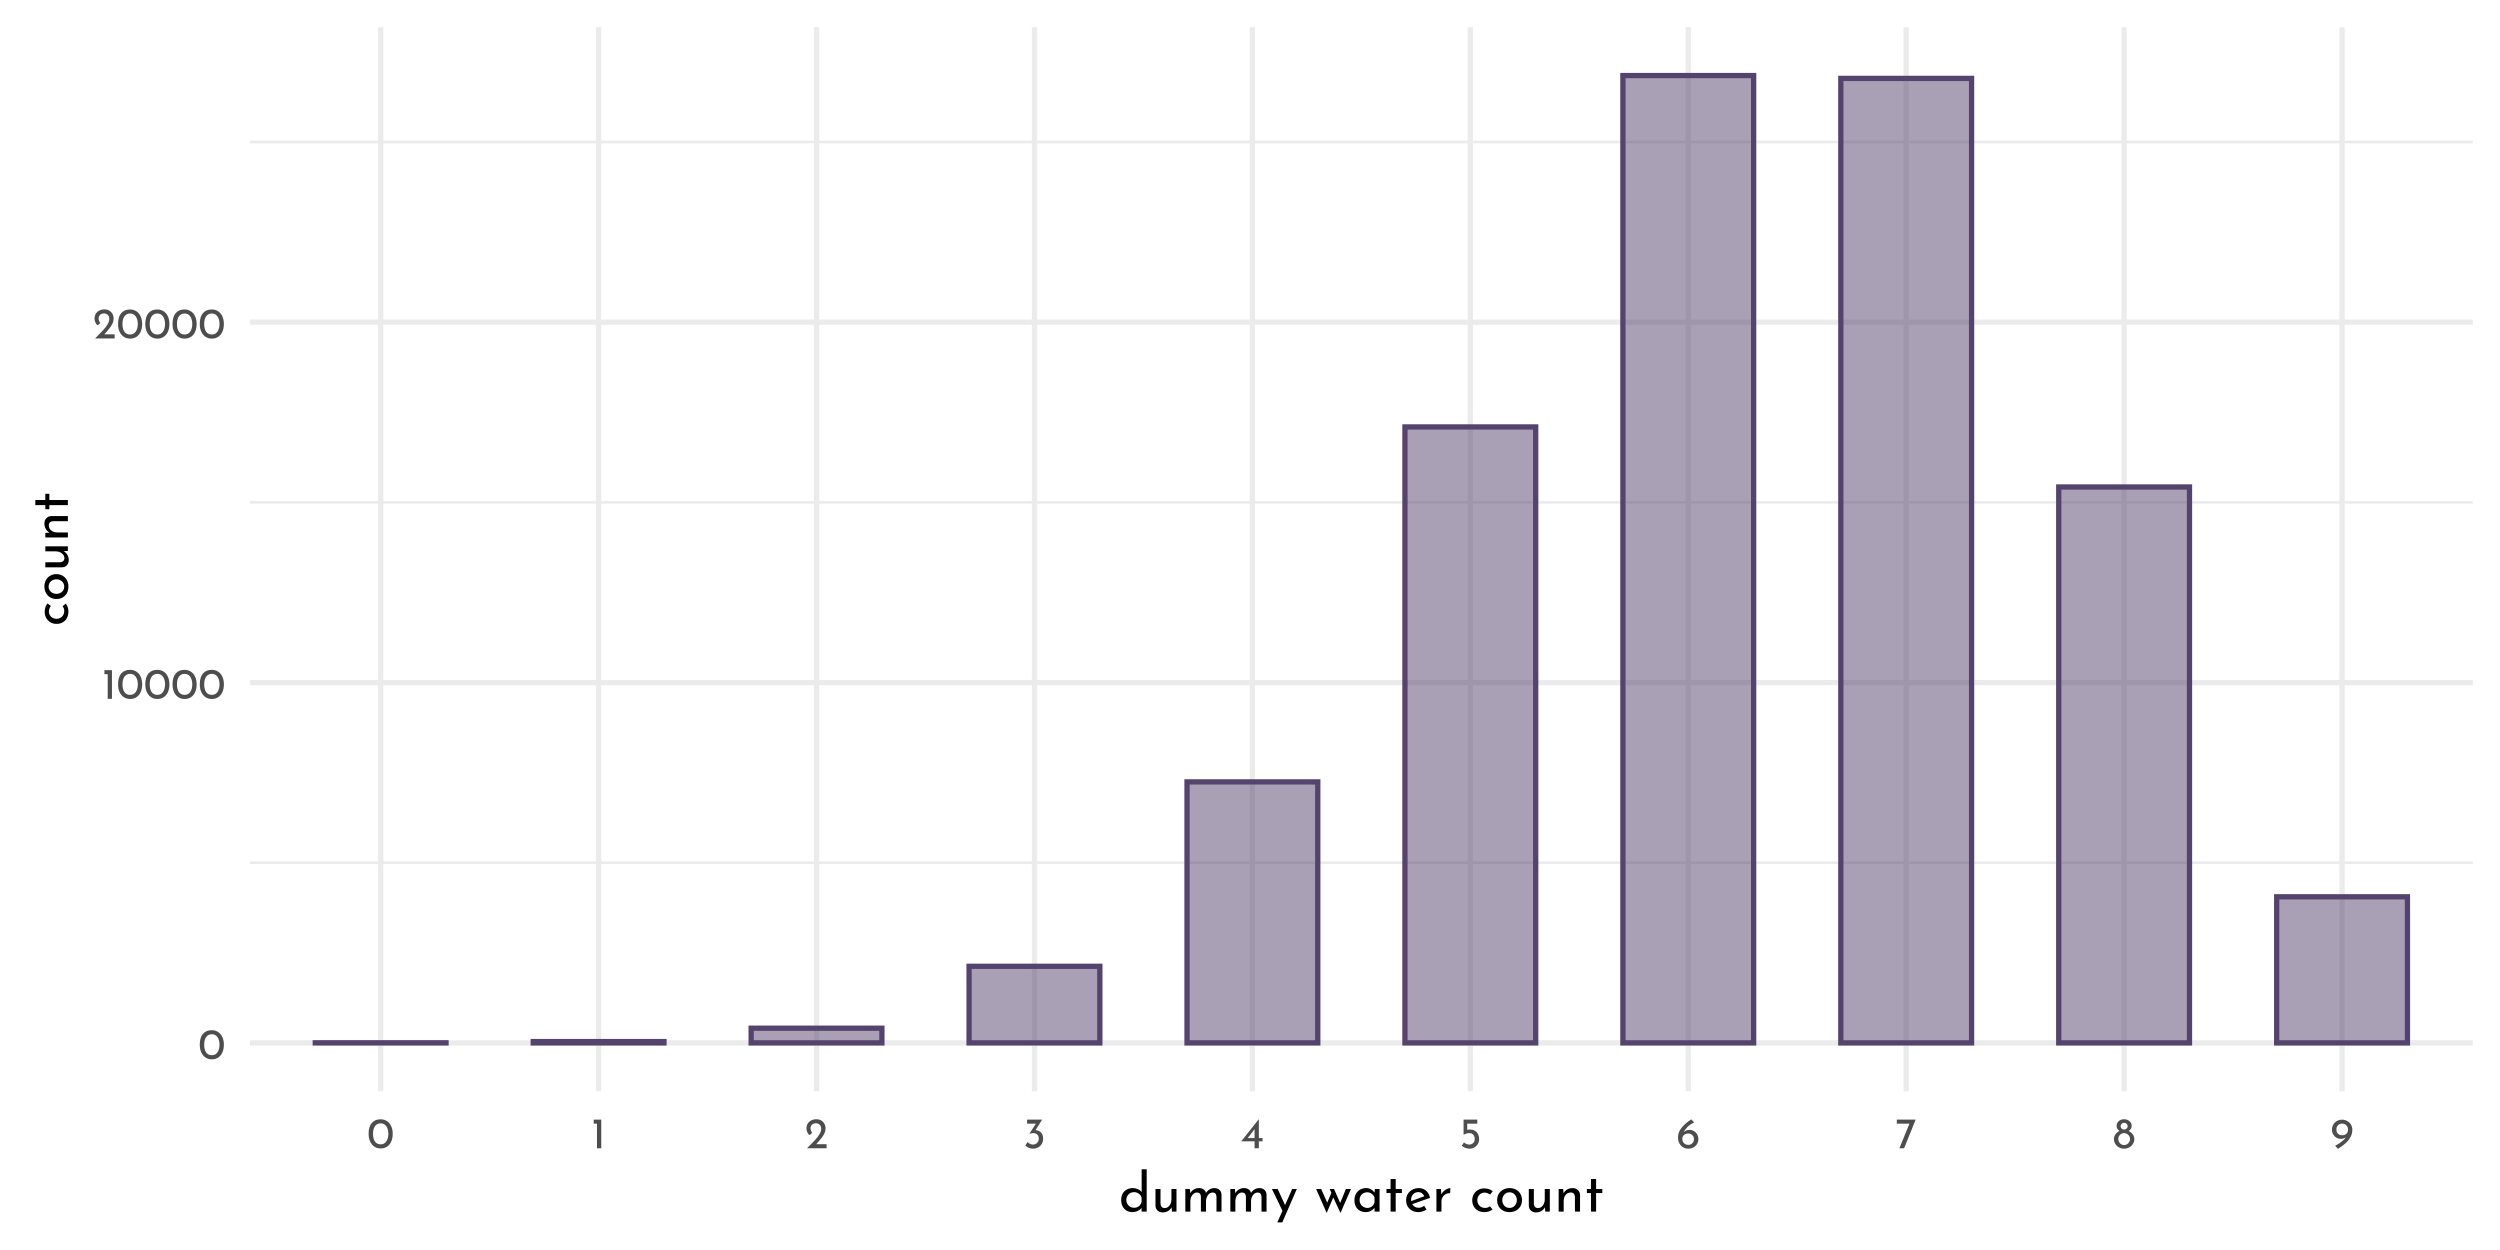
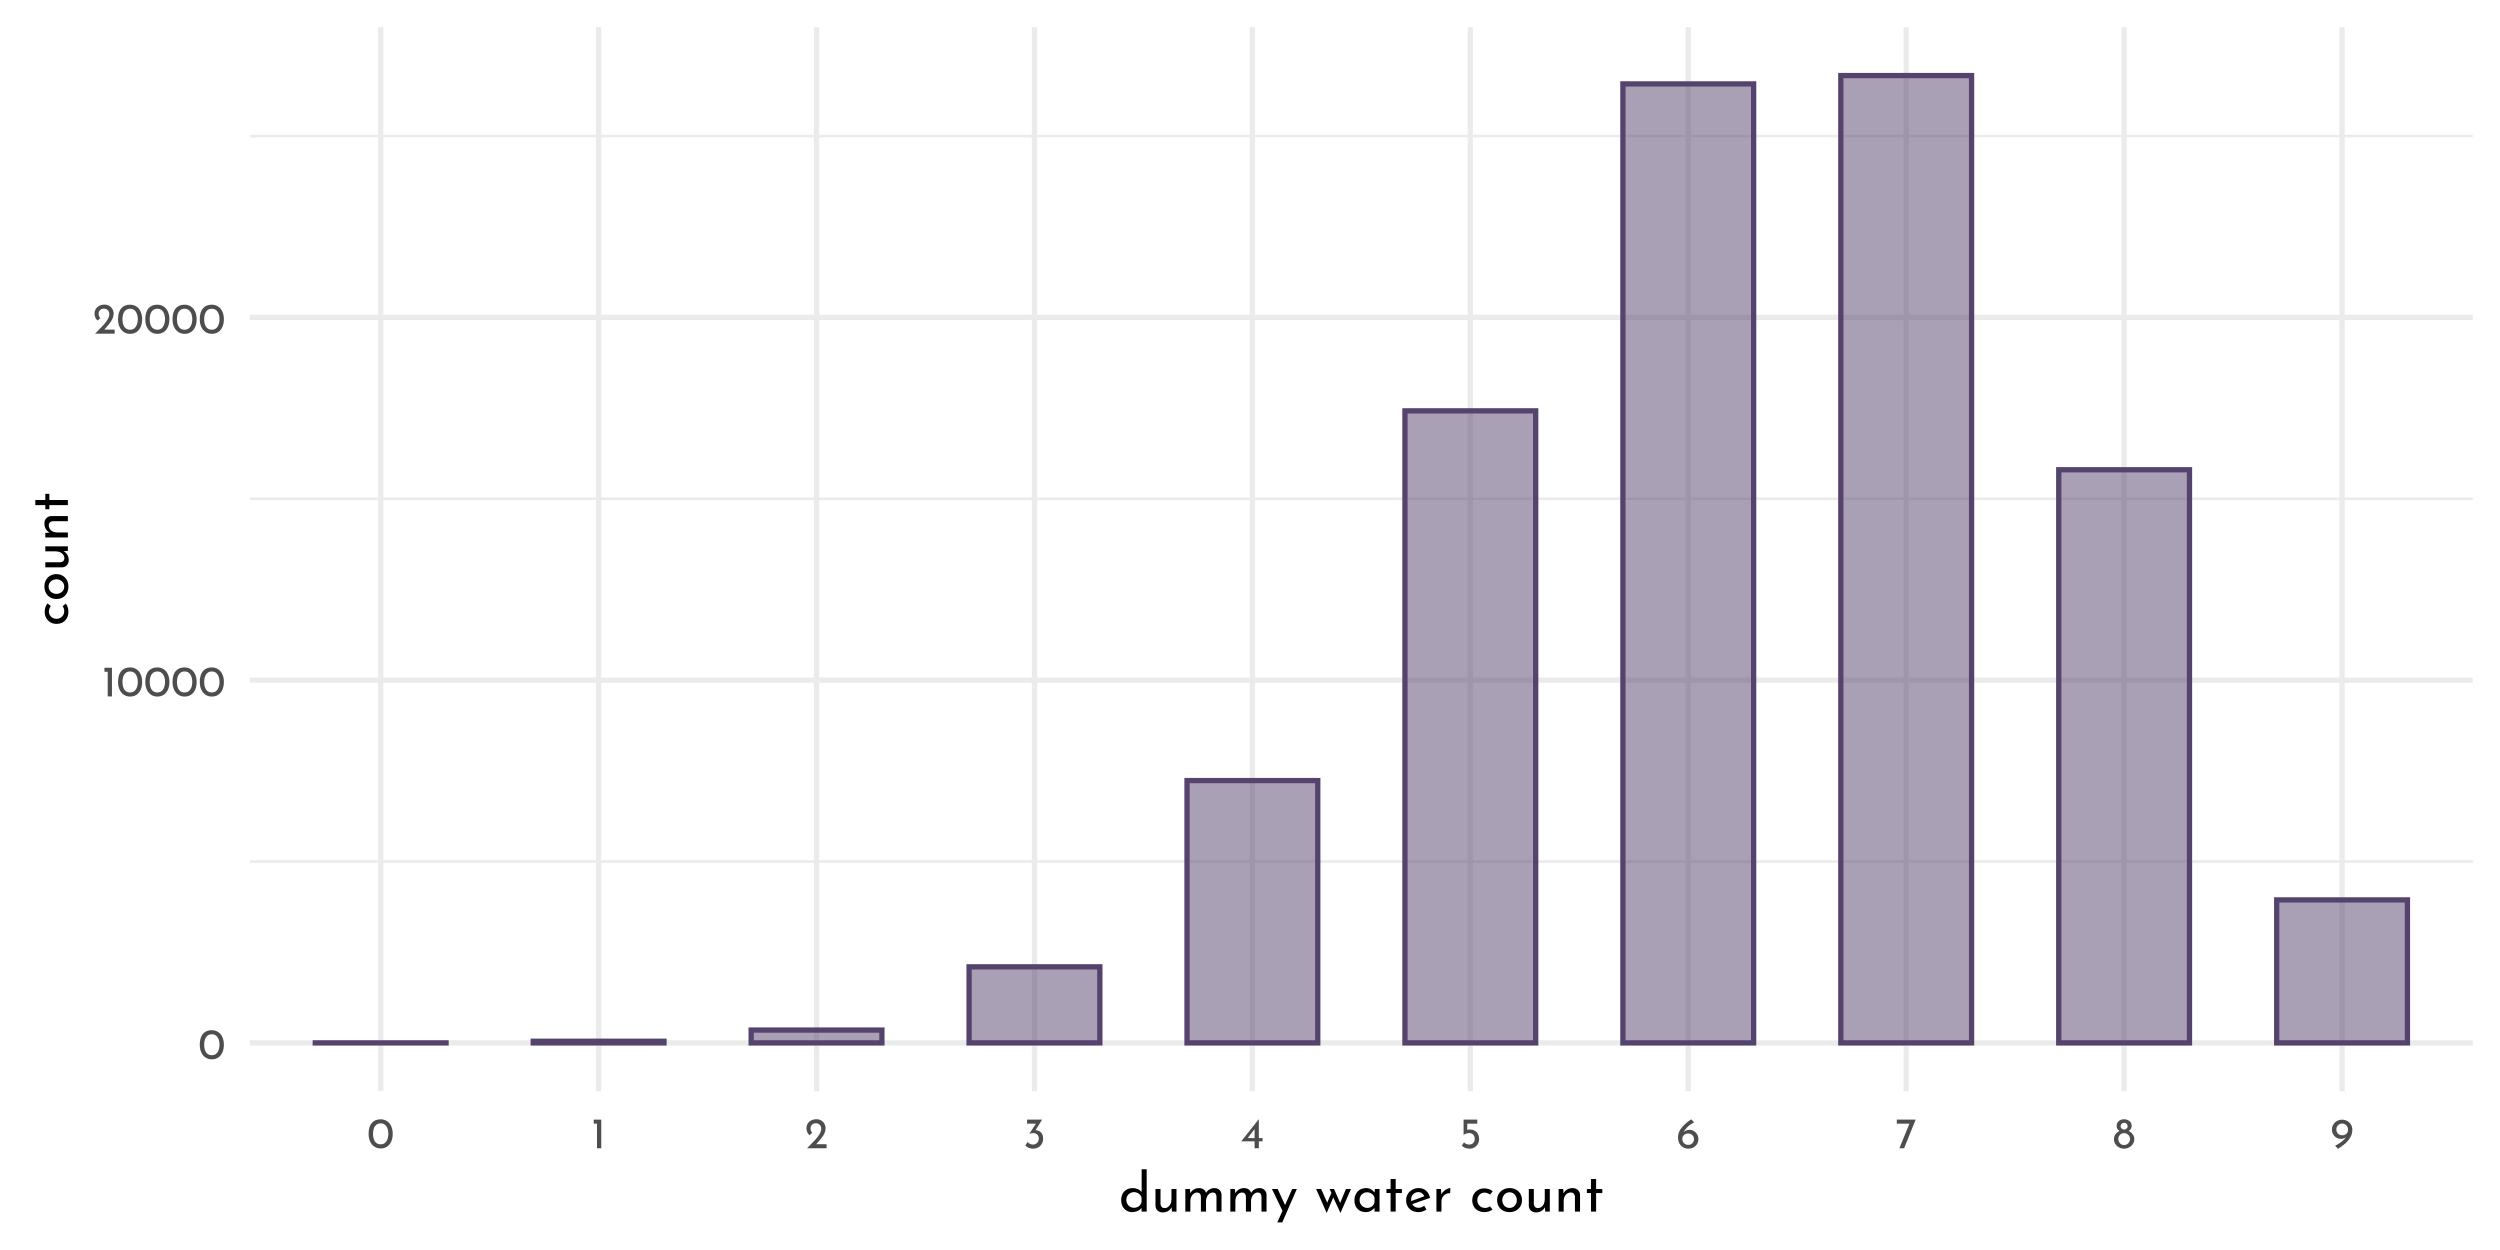
<svg xmlns="http://www.w3.org/2000/svg" xmlns:xlink="http://www.w3.org/1999/xlink" width="504pt" height="252pt" viewBox="0 0 504 252" version="1.1">
  <defs>
    <g>
      <symbol overflow="visible" id="glyph0-0">
        <path style="stroke:none;" d="" />
      </symbol>
      <symbol overflow="visible" id="glyph0-1">
        <path style="stroke:none;" d="M 2.75 0.031 C 2.27 0.031 1.848 -0.086 1.484 -0.328 C 1.117 -0.566 0.832 -0.906 0.625 -1.344 C 0.414 -1.789 0.312 -2.316 0.312 -2.922 C 0.312 -3.879 0.523 -4.609 0.953 -5.109 C 1.391 -5.609 1.988 -5.852 2.75 -5.844 C 3.219 -5.844 3.633 -5.723 4 -5.484 C 4.375 -5.254 4.66 -4.914 4.859 -4.469 C 5.066 -4.031 5.172 -3.516 5.172 -2.922 C 5.172 -2.305 5.066 -1.773 4.859 -1.328 C 4.66 -0.891 4.375 -0.551 4 -0.312 C 3.633 -0.082 3.219 0.031 2.75 0.031 Z M 2.734 -0.797 C 3.234 -0.797 3.613 -0.988 3.875 -1.375 C 4.145 -1.758 4.285 -2.281 4.297 -2.938 C 4.285 -3.57 4.145 -4.078 3.875 -4.453 C 3.613 -4.836 3.234 -5.031 2.734 -5.031 C 2.242 -5.031 1.863 -4.836 1.594 -4.453 C 1.332 -4.078 1.203 -3.566 1.203 -2.922 C 1.203 -2.266 1.332 -1.742 1.594 -1.359 C 1.863 -0.984 2.242 -0.797 2.734 -0.797 Z M 2.734 -0.797 " />
      </symbol>
      <symbol overflow="visible" id="glyph0-2">
        <path style="stroke:none;" d="M 1.984 -5.781 L 1.984 0 L 1.125 0 L 1.125 -4.969 L 0.469 -4.969 L 0.469 -5.781 Z M 1.984 -5.781 " />
      </symbol>
      <symbol overflow="visible" id="glyph0-3">
        <path style="stroke:none;" d="M 4.422 -0.828 L 4.422 0 L 0.469 0 L 0.766 -0.297 C 1.359 -0.891 1.82 -1.367 2.156 -1.734 C 2.5 -2.109 2.781 -2.484 3 -2.859 C 3.227 -3.242 3.344 -3.602 3.344 -3.938 C 3.344 -4.301 3.234 -4.578 3.016 -4.766 C 2.805 -4.953 2.551 -5.047 2.25 -5.047 C 2.008 -5.047 1.805 -4.992 1.641 -4.891 C 1.484 -4.785 1.367 -4.656 1.297 -4.5 C 1.223 -4.352 1.188 -4.207 1.188 -4.062 C 1.188 -3.688 1.301 -3.375 1.531 -3.125 L 1.016 -2.656 C 0.816 -2.77 0.656 -2.969 0.531 -3.25 C 0.414 -3.531 0.359 -3.789 0.359 -4.031 C 0.359 -4.352 0.438 -4.656 0.594 -4.938 C 0.758 -5.219 0.992 -5.441 1.297 -5.609 C 1.609 -5.773 1.973 -5.859 2.391 -5.859 C 2.742 -5.859 3.062 -5.773 3.344 -5.609 C 3.625 -5.441 3.836 -5.219 3.984 -4.938 C 4.141 -4.656 4.219 -4.348 4.219 -4.016 C 4.219 -3.68 4.141 -3.344 3.984 -3 C 3.828 -2.664 3.629 -2.352 3.391 -2.062 C 3.16 -1.77 2.852 -1.406 2.469 -0.969 L 2.344 -0.828 Z M 4.422 -0.828 " />
      </symbol>
      <symbol overflow="visible" id="glyph0-4">
        <path style="stroke:none;" d="M 2.516 -3.656 C 2.961 -3.633 3.328 -3.484 3.609 -3.203 C 3.898 -2.922 4.047 -2.492 4.047 -1.922 C 4.047 -1.523 3.953 -1.176 3.766 -0.875 C 3.586 -0.57 3.344 -0.336 3.031 -0.172 C 2.719 -0.004 2.375 0.078 2 0.078 C 1.719 0.078 1.438 0.02 1.156 -0.094 C 0.875 -0.219 0.645 -0.375 0.469 -0.562 L 0.906 -1.266 C 1.02 -1.129 1.176 -1.008 1.375 -0.906 C 1.57 -0.801 1.773 -0.75 1.984 -0.75 C 2.316 -0.75 2.598 -0.859 2.828 -1.078 C 3.055 -1.305 3.172 -1.609 3.172 -1.984 C 3.172 -2.305 3.07 -2.566 2.875 -2.766 C 2.676 -2.961 2.406 -3.062 2.062 -3.062 C 1.812 -3.062 1.562 -3.016 1.312 -2.922 L 1.297 -2.969 L 2.594 -4.969 L 0.812 -4.969 L 0.812 -5.781 L 3.844 -5.781 Z M 2.516 -3.656 " />
      </symbol>
      <symbol overflow="visible" id="glyph0-5">
        <path style="stroke:none;" d="M 4.406 -2.062 L 4.406 -1.406 L 3.656 -1.406 L 3.656 0 L 2.797 0 L 2.797 -1.406 L 0.109 -1.406 L 3.641 -5.859 L 3.656 -5.859 L 3.656 -2.062 Z M 2.797 -2.062 L 2.797 -3.859 L 1.406 -2.062 Z M 2.797 -2.062 " />
      </symbol>
      <symbol overflow="visible" id="glyph0-6">
        <path style="stroke:none;" d="M 2.266 -3.781 C 2.641 -3.781 2.961 -3.691 3.234 -3.516 C 3.516 -3.348 3.723 -3.125 3.859 -2.844 C 4.004 -2.562 4.078 -2.242 4.078 -1.891 C 4.078 -1.523 3.992 -1.191 3.828 -0.891 C 3.66 -0.598 3.43 -0.363 3.141 -0.188 C 2.848 -0.008 2.52 0.078 2.156 0.078 C 1.852 0.078 1.555 0.02 1.266 -0.094 C 0.984 -0.207 0.754 -0.352 0.578 -0.531 L 1.031 -1.203 C 1.145 -1.066 1.297 -0.957 1.484 -0.875 C 1.68 -0.789 1.879 -0.75 2.078 -0.75 C 2.398 -0.75 2.664 -0.852 2.875 -1.062 C 3.082 -1.27 3.188 -1.535 3.188 -1.859 C 3.188 -2.223 3.086 -2.516 2.891 -2.734 C 2.703 -2.953 2.426 -3.062 2.062 -3.062 C 1.863 -3.062 1.676 -3.031 1.5 -2.969 C 1.32 -2.914 1.133 -2.836 0.938 -2.734 L 0.938 -5.781 L 3.703 -5.781 L 3.703 -4.969 L 1.672 -4.969 L 1.672 -3.719 C 1.859 -3.758 2.055 -3.781 2.266 -3.781 Z M 2.266 -3.781 " />
      </symbol>
      <symbol overflow="visible" id="glyph0-7">
        <path style="stroke:none;" d="M 2.688 -3.719 C 2.988 -3.719 3.27 -3.633 3.531 -3.469 C 3.801 -3.312 4.02 -3.094 4.188 -2.812 C 4.352 -2.531 4.438 -2.211 4.438 -1.859 C 4.438 -1.484 4.344 -1.145 4.156 -0.844 C 3.969 -0.551 3.719 -0.32 3.406 -0.156 C 3.094 0 2.758 0.078 2.406 0.078 C 2.02 0.078 1.664 -0.016 1.344 -0.203 C 1.031 -0.398 0.781 -0.672 0.594 -1.016 C 0.414 -1.359 0.328 -1.758 0.328 -2.219 C 0.328 -2.914 0.578 -3.566 1.078 -4.172 C 1.578 -4.773 2.219 -5.332 3 -5.844 L 3.578 -5.219 C 3.047 -4.957 2.602 -4.656 2.25 -4.312 C 1.906 -3.969 1.648 -3.613 1.484 -3.25 C 1.785 -3.562 2.188 -3.719 2.688 -3.719 Z M 2.375 -0.688 C 2.707 -0.688 2.984 -0.797 3.203 -1.016 C 3.43 -1.234 3.547 -1.516 3.547 -1.859 C 3.547 -2.191 3.43 -2.461 3.203 -2.672 C 2.984 -2.879 2.707 -2.984 2.375 -2.984 C 2.164 -2.984 1.969 -2.938 1.781 -2.844 C 1.602 -2.758 1.461 -2.641 1.359 -2.484 C 1.254 -2.328 1.203 -2.16 1.203 -1.984 L 1.203 -1.828 C 1.203 -1.617 1.254 -1.426 1.359 -1.25 C 1.461 -1.082 1.602 -0.945 1.781 -0.844 C 1.969 -0.738 2.164 -0.688 2.375 -0.688 Z M 2.375 -0.688 " />
      </symbol>
      <symbol overflow="visible" id="glyph0-8">
        <path style="stroke:none;" d="M 4.062 -5.781 L 1.734 0 L 0.781 0 L 2.812 -4.969 L 0.266 -4.969 L 0.266 -5.781 Z M 4.062 -5.781 " />
      </symbol>
      <symbol overflow="visible" id="glyph0-9">
        <path style="stroke:none;" d="M 0.25 -1.828 C 0.25 -2.234 0.359 -2.578 0.578 -2.859 C 0.805 -3.148 1.07 -3.359 1.375 -3.484 C 1.188 -3.609 1.039 -3.754 0.938 -3.922 C 0.832 -4.086 0.781 -4.289 0.781 -4.531 C 0.781 -4.781 0.844 -5.004 0.969 -5.203 C 1.102 -5.41 1.285 -5.57 1.516 -5.688 C 1.742 -5.801 2.004 -5.859 2.297 -5.859 C 2.578 -5.859 2.832 -5.801 3.062 -5.688 C 3.301 -5.57 3.488 -5.414 3.625 -5.219 C 3.758 -5.02 3.828 -4.801 3.828 -4.562 C 3.828 -4.312 3.773 -4.102 3.672 -3.938 C 3.566 -3.77 3.41 -3.617 3.203 -3.484 C 3.523 -3.348 3.797 -3.133 4.016 -2.844 C 4.242 -2.562 4.359 -2.223 4.359 -1.828 C 4.359 -1.492 4.266 -1.18 4.078 -0.891 C 3.898 -0.598 3.648 -0.363 3.328 -0.188 C 3.016 -0.008 2.664 0.078 2.281 0.078 C 1.906 0.078 1.562 -0.008 1.25 -0.188 C 0.938 -0.363 0.691 -0.598 0.516 -0.891 C 0.336 -1.18 0.25 -1.492 0.25 -1.828 Z M 1.594 -4.438 C 1.594 -4.25 1.664 -4.094 1.812 -3.969 C 1.957 -3.844 2.125 -3.781 2.312 -3.781 C 2.5 -3.781 2.66 -3.844 2.797 -3.969 C 2.941 -4.094 3.016 -4.25 3.016 -4.438 C 3.016 -4.633 2.945 -4.801 2.812 -4.938 C 2.676 -5.07 2.508 -5.141 2.312 -5.141 C 2.113 -5.141 1.941 -5.07 1.797 -4.938 C 1.66 -4.801 1.594 -4.633 1.594 -4.438 Z M 1.125 -1.859 C 1.125 -1.648 1.176 -1.453 1.281 -1.266 C 1.383 -1.078 1.523 -0.926 1.703 -0.812 C 1.879 -0.707 2.07 -0.656 2.281 -0.656 C 2.5 -0.656 2.703 -0.707 2.891 -0.812 C 3.078 -0.926 3.223 -1.078 3.328 -1.266 C 3.441 -1.453 3.5 -1.648 3.5 -1.859 C 3.5 -2.078 3.445 -2.273 3.344 -2.453 C 3.238 -2.641 3.094 -2.785 2.906 -2.891 C 2.719 -3.004 2.52 -3.062 2.312 -3.062 C 2.094 -3.062 1.891 -3.008 1.703 -2.906 C 1.523 -2.801 1.383 -2.656 1.281 -2.469 C 1.176 -2.281 1.125 -2.078 1.125 -1.859 Z M 1.125 -1.859 " />
      </symbol>
      <symbol overflow="visible" id="glyph0-10">
        <path style="stroke:none;" d="M 2.359 -5.766 C 2.742 -5.766 3.094 -5.676 3.406 -5.5 C 3.727 -5.332 3.977 -5.094 4.156 -4.781 C 4.344 -4.469 4.438 -4.117 4.438 -3.734 C 4.438 -3.16 4.297 -2.641 4.016 -2.172 C 3.742 -1.711 3.41 -1.312 3.016 -0.969 C 2.617 -0.625 2.129 -0.266 1.547 0.109 L 0.969 -0.516 C 1.477 -0.773 1.922 -1.051 2.297 -1.344 C 2.68 -1.645 2.969 -1.941 3.156 -2.234 C 2.883 -2.016 2.523 -1.906 2.078 -1.906 C 1.773 -1.906 1.488 -1.984 1.219 -2.141 C 0.957 -2.305 0.742 -2.523 0.578 -2.797 C 0.41 -3.078 0.328 -3.391 0.328 -3.734 C 0.328 -4.141 0.422 -4.492 0.609 -4.797 C 0.797 -5.109 1.047 -5.348 1.359 -5.516 C 1.672 -5.68 2.004 -5.766 2.359 -5.766 Z M 1.219 -3.797 C 1.219 -3.441 1.328 -3.156 1.547 -2.938 C 1.773 -2.727 2.055 -2.625 2.391 -2.625 C 2.734 -2.625 3.016 -2.723 3.234 -2.922 C 3.453 -3.129 3.562 -3.383 3.562 -3.688 L 3.562 -3.859 C 3.551 -4.172 3.43 -4.438 3.203 -4.656 C 2.984 -4.875 2.711 -4.984 2.391 -4.984 C 2.055 -4.984 1.773 -4.867 1.547 -4.641 C 1.328 -4.422 1.219 -4.141 1.219 -3.797 Z M 1.219 -3.797 " />
      </symbol>
      <symbol overflow="visible" id="glyph1-0">
        <path style="stroke:none;" d="" />
      </symbol>
      <symbol overflow="visible" id="glyph1-1">
        <path style="stroke:none;" d="M 5.641 -8.531 L 5.641 0 L 4.609 0 L 4.609 -0.719 C 4.391 -0.457 4.117 -0.254 3.797 -0.109 C 3.484 0.035 3.133 0.109 2.75 0.109 C 2.32 0.109 1.938 0.008 1.594 -0.188 C 1.25 -0.395 0.977 -0.68 0.781 -1.047 C 0.594 -1.422 0.5 -1.852 0.5 -2.344 C 0.5 -2.832 0.598 -3.258 0.797 -3.625 C 1.004 -3.988 1.285 -4.266 1.641 -4.453 C 2.004 -4.641 2.414 -4.734 2.875 -4.734 C 3.219 -4.734 3.547 -4.66 3.859 -4.516 C 4.18 -4.379 4.438 -4.188 4.625 -3.938 L 4.625 -8.531 Z M 3.062 -0.766 C 3.457 -0.766 3.789 -0.867 4.062 -1.078 C 4.344 -1.297 4.523 -1.586 4.609 -1.953 L 4.609 -2.812 C 4.523 -3.133 4.336 -3.398 4.047 -3.609 C 3.766 -3.816 3.438 -3.922 3.062 -3.922 C 2.789 -3.922 2.535 -3.852 2.297 -3.719 C 2.066 -3.582 1.879 -3.395 1.734 -3.156 C 1.598 -2.926 1.531 -2.66 1.531 -2.359 C 1.531 -2.055 1.598 -1.785 1.734 -1.547 C 1.879 -1.305 2.066 -1.113 2.297 -0.969 C 2.535 -0.832 2.789 -0.766 3.062 -0.766 Z M 3.062 -0.766 " />
      </symbol>
      <symbol overflow="visible" id="glyph1-2">
        <path style="stroke:none;" d="M 5.125 -4.547 L 5.125 0 L 4.203 0 L 4.141 -0.875 C 3.984 -0.562 3.742 -0.305 3.422 -0.109 C 3.098 0.078 2.738 0.172 2.344 0.172 C 1.926 0.172 1.582 0.047 1.312 -0.203 C 1.039 -0.453 0.898 -0.781 0.891 -1.188 L 0.891 -4.547 L 1.906 -4.547 L 1.906 -1.547 C 1.926 -1.297 2.004 -1.094 2.141 -0.938 C 2.273 -0.789 2.477 -0.711 2.75 -0.703 C 3 -0.703 3.223 -0.773 3.422 -0.922 C 3.629 -1.078 3.797 -1.285 3.922 -1.547 C 4.047 -1.816 4.109 -2.113 4.109 -2.438 L 4.109 -4.547 Z M 5.125 -4.547 " />
      </symbol>
      <symbol overflow="visible" id="glyph1-3">
        <path style="stroke:none;" d="M 6.734 -4.734 C 7.172 -4.734 7.52 -4.609 7.781 -4.359 C 8.039 -4.117 8.176 -3.789 8.188 -3.375 L 8.188 0 L 7.172 0 L 7.172 -3 C 7.148 -3.539 6.91 -3.82 6.453 -3.844 C 6.18 -3.844 5.941 -3.766 5.734 -3.609 C 5.523 -3.453 5.363 -3.242 5.25 -2.984 C 5.133 -2.734 5.07 -2.461 5.062 -2.172 L 5.062 0 L 4.031 0 L 4.031 -3 C 4.008 -3.539 3.758 -3.82 3.281 -3.844 C 3.02 -3.844 2.785 -3.766 2.578 -3.609 C 2.367 -3.453 2.203 -3.242 2.078 -2.984 C 1.961 -2.723 1.906 -2.445 1.906 -2.156 L 1.906 0 L 0.891 0 L 0.891 -4.547 L 1.812 -4.547 L 1.891 -3.703 C 2.066 -4.023 2.305 -4.273 2.609 -4.453 C 2.91 -4.641 3.258 -4.734 3.656 -4.734 C 4.02 -4.734 4.328 -4.645 4.578 -4.469 C 4.828 -4.301 4.988 -4.066 5.062 -3.766 C 5.25 -4.066 5.488 -4.301 5.781 -4.469 C 6.07 -4.645 6.391 -4.734 6.734 -4.734 Z M 6.734 -4.734 " />
      </symbol>
      <symbol overflow="visible" id="glyph1-4">
        <path style="stroke:none;" d="M 5.219 -4.547 L 2.281 2.188 L 1.281 2.188 L 2.328 -0.156 L 0.203 -4.547 L 1.359 -4.547 L 2.844 -1.312 L 4.281 -4.547 Z M 5.219 -4.547 " />
      </symbol>
      <symbol overflow="visible" id="glyph1-5">
        <path style="stroke:none;" d="" />
      </symbol>
      <symbol overflow="visible" id="glyph1-6">
        <path style="stroke:none;" d="M 7.219 -4.547 L 5.109 0.281 L 3.656 -2.844 L 2.328 0.281 L 0.203 -4.547 L 1.219 -4.547 L 2.438 -1.797 L 3.281 -3.766 L 2.922 -4.547 L 3.812 -4.547 L 5.047 -1.734 L 6.203 -4.547 Z M 7.219 -4.547 " />
      </symbol>
      <symbol overflow="visible" id="glyph1-7">
        <path style="stroke:none;" d="M 5.562 -4.547 L 5.562 0 L 4.547 0 L 4.547 -0.75 C 4.379 -0.531 4.141 -0.332 3.828 -0.156 C 3.523 0.02 3.18 0.109 2.797 0.109 C 2.359 0.109 1.961 0.016 1.609 -0.172 C 1.266 -0.359 0.992 -0.629 0.797 -0.984 C 0.598 -1.348 0.5 -1.781 0.5 -2.281 C 0.5 -2.781 0.602 -3.211 0.812 -3.578 C 1.02 -3.953 1.301 -4.238 1.656 -4.438 C 2.008 -4.633 2.406 -4.734 2.844 -4.734 C 3.227 -4.734 3.562 -4.648 3.844 -4.484 C 4.133 -4.316 4.367 -4.098 4.547 -3.828 L 4.625 -4.547 Z M 3.062 -0.734 C 3.438 -0.734 3.758 -0.836 4.031 -1.047 C 4.301 -1.254 4.473 -1.539 4.547 -1.906 L 4.547 -2.812 C 4.453 -3.125 4.266 -3.379 3.984 -3.578 C 3.711 -3.785 3.395 -3.891 3.031 -3.891 C 2.758 -3.891 2.508 -3.82 2.281 -3.688 C 2.051 -3.562 1.867 -3.379 1.734 -3.141 C 1.598 -2.898 1.531 -2.629 1.531 -2.328 C 1.531 -2.035 1.598 -1.77 1.734 -1.531 C 1.879 -1.289 2.066 -1.098 2.297 -0.953 C 2.535 -0.805 2.789 -0.734 3.062 -0.734 Z M 3.062 -0.734 " />
      </symbol>
      <symbol overflow="visible" id="glyph1-8">
        <path style="stroke:none;" d="M 2.359 -6.562 L 2.359 -4.547 L 3.609 -4.547 L 3.609 -3.734 L 2.359 -3.734 L 2.359 0 L 1.328 0 L 1.328 -3.734 L 0.5 -3.734 L 0.5 -4.547 L 1.328 -4.547 L 1.328 -6.562 Z M 2.359 -6.562 " />
      </symbol>
      <symbol overflow="visible" id="glyph1-9">
        <path style="stroke:none;" d="M 3.031 -0.766 C 3.406 -0.766 3.773 -0.898 4.141 -1.172 L 4.609 -0.406 C 4.367 -0.25 4.109 -0.125 3.828 -0.031 C 3.547 0.062 3.27 0.109 3 0.109 C 2.5 0.109 2.055 0.004 1.672 -0.203 C 1.297 -0.41 1.004 -0.695 0.797 -1.062 C 0.598 -1.426 0.5 -1.844 0.5 -2.312 C 0.5 -2.758 0.609 -3.164 0.828 -3.531 C 1.055 -3.906 1.363 -4.195 1.75 -4.406 C 2.133 -4.625 2.562 -4.734 3.031 -4.734 C 3.625 -4.734 4.117 -4.562 4.516 -4.219 C 4.91 -3.875 5.18 -3.391 5.328 -2.766 L 1.734 -1.5 C 1.859 -1.27 2.031 -1.086 2.25 -0.953 C 2.477 -0.828 2.738 -0.766 3.031 -0.766 Z M 2.953 -3.922 C 2.535 -3.922 2.188 -3.773 1.906 -3.484 C 1.633 -3.191 1.5 -2.816 1.5 -2.359 C 1.5 -2.254 1.504 -2.172 1.516 -2.109 L 4.172 -3.094 C 4.055 -3.344 3.898 -3.539 3.703 -3.688 C 3.504 -3.844 3.254 -3.922 2.953 -3.922 Z M 2.953 -3.922 " />
      </symbol>
      <symbol overflow="visible" id="glyph1-10">
        <path style="stroke:none;" d="M 1.875 -3.469 C 2 -3.719 2.164 -3.938 2.375 -4.125 C 2.594 -4.32 2.82 -4.473 3.062 -4.578 C 3.312 -4.68 3.523 -4.734 3.703 -4.734 L 3.656 -3.719 C 3.332 -3.727 3.035 -3.66 2.766 -3.516 C 2.492 -3.367 2.281 -3.164 2.125 -2.906 C 1.977 -2.645 1.906 -2.367 1.906 -2.078 L 1.906 0 L 0.891 0 L 0.891 -4.547 L 1.797 -4.547 Z M 1.875 -3.469 " />
      </symbol>
      <symbol overflow="visible" id="glyph1-11">
        <path style="stroke:none;" d="M 4.594 -0.422 C 4.383 -0.254 4.141 -0.125 3.859 -0.031 C 3.578 0.062 3.285 0.109 2.984 0.109 C 2.492 0.109 2.062 0.008 1.688 -0.188 C 1.312 -0.383 1.02 -0.664 0.812 -1.031 C 0.602 -1.395 0.5 -1.812 0.5 -2.281 C 0.5 -2.75 0.609 -3.164 0.828 -3.531 C 1.047 -3.895 1.336 -4.176 1.703 -4.375 C 2.066 -4.57 2.461 -4.672 2.891 -4.672 C 3.586 -4.672 4.164 -4.484 4.625 -4.109 L 4.109 -3.438 C 3.961 -3.539 3.789 -3.629 3.594 -3.703 C 3.406 -3.785 3.203 -3.828 2.984 -3.828 C 2.711 -3.828 2.461 -3.758 2.234 -3.625 C 2.016 -3.488 1.836 -3.301 1.703 -3.062 C 1.578 -2.832 1.516 -2.57 1.516 -2.281 C 1.516 -2 1.582 -1.738 1.719 -1.5 C 1.852 -1.27 2.035 -1.082 2.266 -0.938 C 2.504 -0.801 2.773 -0.734 3.078 -0.734 C 3.453 -0.734 3.781 -0.844 4.062 -1.062 Z M 4.594 -0.422 " />
      </symbol>
      <symbol overflow="visible" id="glyph1-12">
        <path style="stroke:none;" d="M 0.5 -2.328 C 0.5 -2.766 0.602 -3.172 0.812 -3.547 C 1.031 -3.922 1.332 -4.211 1.719 -4.422 C 2.102 -4.629 2.539 -4.734 3.031 -4.734 C 3.508 -4.734 3.938 -4.629 4.312 -4.422 C 4.695 -4.211 4.992 -3.922 5.203 -3.547 C 5.41 -3.18 5.516 -2.773 5.516 -2.328 C 5.516 -1.867 5.41 -1.453 5.203 -1.078 C 4.992 -0.711 4.695 -0.422 4.312 -0.203 C 3.926 0.004 3.488 0.109 3 0.109 C 2.52 0.109 2.086 0.008 1.703 -0.188 C 1.328 -0.395 1.031 -0.68 0.812 -1.047 C 0.602 -1.41 0.5 -1.836 0.5 -2.328 Z M 1.531 -2.312 C 1.531 -2.02 1.594 -1.754 1.719 -1.516 C 1.844 -1.273 2.016 -1.082 2.234 -0.938 C 2.461 -0.801 2.711 -0.734 2.984 -0.734 C 3.41 -0.734 3.766 -0.883 4.047 -1.188 C 4.328 -1.488 4.469 -1.863 4.469 -2.312 C 4.469 -2.758 4.328 -3.133 4.047 -3.438 C 3.766 -3.738 3.41 -3.891 2.984 -3.891 C 2.711 -3.891 2.461 -3.816 2.234 -3.672 C 2.016 -3.535 1.844 -3.344 1.719 -3.094 C 1.594 -2.852 1.531 -2.594 1.531 -2.312 Z M 1.531 -2.312 " />
      </symbol>
      <symbol overflow="visible" id="glyph1-13">
        <path style="stroke:none;" d="M 3.719 -4.734 C 4.145 -4.734 4.492 -4.602 4.766 -4.344 C 5.047 -4.094 5.191 -3.766 5.203 -3.359 L 5.203 0 L 4.172 0 L 4.172 -3.016 C 4.148 -3.273 4.07 -3.477 3.938 -3.625 C 3.801 -3.77 3.594 -3.844 3.312 -3.844 C 2.906 -3.844 2.566 -3.68 2.297 -3.359 C 2.035 -3.035 1.906 -2.629 1.906 -2.141 L 1.906 0 L 0.891 0 L 0.891 -4.547 L 1.812 -4.547 L 1.875 -3.672 C 2.039 -4.004 2.285 -4.266 2.609 -4.453 C 2.93 -4.641 3.301 -4.734 3.719 -4.734 Z M 3.719 -4.734 " />
      </symbol>
      <symbol overflow="visible" id="glyph2-0">
        <path style="stroke:none;" d="" />
      </symbol>
      <symbol overflow="visible" id="glyph2-1">
        <path style="stroke:none;" d="M -0.422 -4.594 C -0.254 -4.383 -0.125 -4.141 -0.031 -3.859 C 0.062 -3.578 0.109 -3.285 0.109 -2.984 C 0.109 -2.492 0.008 -2.062 -0.188 -1.688 C -0.383 -1.312 -0.664 -1.02 -1.031 -0.812 C -1.395 -0.602 -1.812 -0.5 -2.281 -0.5 C -2.75 -0.5 -3.164 -0.609 -3.531 -0.828 C -3.895 -1.047 -4.176 -1.336 -4.375 -1.703 C -4.57 -2.066 -4.672 -2.461 -4.672 -2.891 C -4.672 -3.586 -4.484 -4.164 -4.109 -4.625 L -3.438 -4.109 C -3.539 -3.961 -3.629 -3.789 -3.703 -3.594 C -3.785 -3.406 -3.828 -3.203 -3.828 -2.984 C -3.828 -2.711 -3.758 -2.461 -3.625 -2.234 C -3.488 -2.016 -3.301 -1.836 -3.062 -1.703 C -2.832 -1.578 -2.57 -1.516 -2.281 -1.516 C -2 -1.516 -1.738 -1.582 -1.5 -1.719 C -1.27 -1.852 -1.082 -2.035 -0.938 -2.266 C -0.801 -2.504 -0.734 -2.773 -0.734 -3.078 C -0.734 -3.453 -0.844 -3.781 -1.062 -4.062 Z M -0.422 -4.594 " />
      </symbol>
      <symbol overflow="visible" id="glyph2-2">
        <path style="stroke:none;" d="M -2.328 -0.5 C -2.766 -0.5 -3.172 -0.602 -3.547 -0.812 C -3.922 -1.031 -4.211 -1.332 -4.422 -1.719 C -4.629 -2.102 -4.734 -2.539 -4.734 -3.031 C -4.734 -3.508 -4.629 -3.938 -4.422 -4.312 C -4.211 -4.695 -3.922 -4.992 -3.547 -5.203 C -3.18 -5.41 -2.773 -5.516 -2.328 -5.516 C -1.867 -5.516 -1.453 -5.41 -1.078 -5.203 C -0.711 -4.992 -0.422 -4.695 -0.203 -4.312 C 0.004 -3.926 0.109 -3.488 0.109 -3 C 0.109 -2.52 0.008 -2.086 -0.188 -1.703 C -0.395 -1.328 -0.68 -1.031 -1.047 -0.812 C -1.41 -0.602 -1.836 -0.5 -2.328 -0.5 Z M -2.312 -1.531 C -2.02 -1.531 -1.754 -1.594 -1.516 -1.719 C -1.273 -1.844 -1.082 -2.016 -0.938 -2.234 C -0.801 -2.461 -0.734 -2.711 -0.734 -2.984 C -0.734 -3.41 -0.883 -3.766 -1.188 -4.047 C -1.488 -4.328 -1.863 -4.469 -2.312 -4.469 C -2.758 -4.469 -3.133 -4.328 -3.438 -4.047 C -3.738 -3.766 -3.891 -3.41 -3.891 -2.984 C -3.891 -2.711 -3.816 -2.461 -3.672 -2.234 C -3.535 -2.016 -3.344 -1.844 -3.094 -1.719 C -2.852 -1.594 -2.594 -1.531 -2.312 -1.531 Z M -2.312 -1.531 " />
      </symbol>
      <symbol overflow="visible" id="glyph2-3">
        <path style="stroke:none;" d="M -4.547 -5.125 L 0 -5.125 L 0 -4.203 L -0.875 -4.141 C -0.562 -3.984 -0.305 -3.742 -0.109 -3.422 C 0.078 -3.098 0.172 -2.738 0.172 -2.344 C 0.172 -1.926 0.047 -1.582 -0.203 -1.312 C -0.453 -1.039 -0.781 -0.898 -1.188 -0.891 L -4.547 -0.891 L -4.547 -1.906 L -1.547 -1.906 C -1.297 -1.926 -1.094 -2.004 -0.938 -2.141 C -0.789 -2.273 -0.711 -2.477 -0.703 -2.75 C -0.703 -3 -0.773 -3.223 -0.922 -3.422 C -1.078 -3.629 -1.285 -3.797 -1.547 -3.922 C -1.816 -4.047 -2.113 -4.109 -2.438 -4.109 L -4.547 -4.109 Z M -4.547 -5.125 " />
      </symbol>
      <symbol overflow="visible" id="glyph2-4">
        <path style="stroke:none;" d="M -4.734 -3.719 C -4.734 -4.145 -4.602 -4.492 -4.344 -4.766 C -4.094 -5.047 -3.766 -5.191 -3.359 -5.203 L 0 -5.203 L 0 -4.172 L -3.016 -4.172 C -3.273 -4.148 -3.477 -4.07 -3.625 -3.938 C -3.77 -3.801 -3.844 -3.594 -3.844 -3.312 C -3.844 -2.906 -3.68 -2.566 -3.359 -2.297 C -3.035 -2.035 -2.629 -1.906 -2.141 -1.906 L 0 -1.906 L 0 -0.891 L -4.547 -0.891 L -4.547 -1.812 L -3.672 -1.875 C -4.004 -2.039 -4.266 -2.285 -4.453 -2.609 C -4.641 -2.93 -4.734 -3.301 -4.734 -3.719 Z M -4.734 -3.719 " />
      </symbol>
      <symbol overflow="visible" id="glyph2-5">
        <path style="stroke:none;" d="M -6.562 -2.359 L -4.547 -2.359 L -4.547 -3.609 L -3.734 -3.609 L -3.734 -2.359 L 0 -2.359 L 0 -1.328 L -3.734 -1.328 L -3.734 -0.5 L -4.547 -0.5 L -4.547 -1.328 L -6.562 -1.328 Z M -6.562 -2.359 " />
      </symbol>
    </g>
    <clipPath id="clip1">
-       <path d="M 50.383 173 L 498.52 173 L 498.52 175 L 50.383 175 Z M 50.383 173 " />
+       <path d="M 50.383 173 L 498.52 173 L 498.52 174 L 50.383 174 Z M 50.383 173 " />
    </clipPath>
    <clipPath id="clip2">
-       <path d="M 50.383 101 L 498.52 101 L 498.52 102 L 50.383 102 Z M 50.383 101 " />
+       <path d="M 50.383 100 L 498.52 100 L 498.52 101 L 50.383 101 Z M 50.383 100 " />
    </clipPath>
    <clipPath id="clip3">
-       <path d="M 50.383 28 L 498.52 28 L 498.52 29 L 50.383 29 Z M 50.383 28 " />
+       <path d="M 50.383 27 L 498.52 27 L 498.52 28 L 50.383 28 Z M 50.383 27 " />
    </clipPath>
    <clipPath id="clip4">
      <path d="M 50.383 209 L 498.52 209 L 498.52 211 L 50.383 211 Z M 50.383 209 " />
    </clipPath>
    <clipPath id="clip5">
-       <path d="M 50.383 137 L 498.52 137 L 498.52 139 L 50.383 139 Z M 50.383 137 " />
+       <path d="M 50.383 136 L 498.52 136 L 498.52 138 L 50.383 138 Z M 50.383 136 " />
    </clipPath>
    <clipPath id="clip6">
-       <path d="M 50.383 64 L 498.52 64 L 498.52 66 L 50.383 66 Z M 50.383 64 " />
+       <path d="M 50.383 63 L 498.52 63 L 498.52 65 L 50.383 65 Z M 50.383 63 " />
    </clipPath>
    <clipPath id="clip7">
      <path d="M 76 5.48 L 78 5.48 L 78 220 L 76 220 Z M 76 5.48 " />
    </clipPath>
    <clipPath id="clip8">
      <path d="M 120 5.48 L 122 5.48 L 122 220 L 120 220 Z M 120 5.48 " />
    </clipPath>
    <clipPath id="clip9">
      <path d="M 164 5.48 L 166 5.48 L 166 220 L 164 220 Z M 164 5.48 " />
    </clipPath>
    <clipPath id="clip10">
      <path d="M 208 5.48 L 210 5.48 L 210 220 L 208 220 Z M 208 5.48 " />
    </clipPath>
    <clipPath id="clip11">
      <path d="M 251 5.48 L 254 5.48 L 254 220 L 251 220 Z M 251 5.48 " />
    </clipPath>
    <clipPath id="clip12">
      <path d="M 295 5.48 L 297 5.48 L 297 220 L 295 220 Z M 295 5.48 " />
    </clipPath>
    <clipPath id="clip13">
      <path d="M 339 5.48 L 341 5.48 L 341 220 L 339 220 Z M 339 5.48 " />
    </clipPath>
    <clipPath id="clip14">
      <path d="M 383 5.48 L 385 5.48 L 385 220 L 383 220 Z M 383 5.48 " />
    </clipPath>
    <clipPath id="clip15">
      <path d="M 427 5.48 L 429 5.48 L 429 220 L 427 220 Z M 427 5.48 " />
    </clipPath>
    <clipPath id="clip16">
      <path d="M 471 5.48 L 473 5.48 L 473 220 L 471 220 Z M 471 5.48 " />
    </clipPath>
  </defs>
  <g id="surface69">
    <rect x="0" y="0" width="504" height="252" style="fill:rgb(100%,100%,100%);fill-opacity:1;stroke:none;" />
    <g clip-path="url(#clip1)" clip-rule="nonzero">
-       <path style="fill:none;stroke-width:0.533;stroke-linecap:butt;stroke-linejoin:round;stroke:rgb(92.157%,92.157%,92.157%);stroke-opacity:1;stroke-miterlimit:10;" d="M 50.383 173.926 L 498.52 173.926 " />
+       <path style="fill:none;stroke-width:0.533;stroke-linecap:butt;stroke-linejoin:round;stroke:rgb(92.157%,92.157%,92.157%);stroke-opacity:1;stroke-miterlimit:10;" d="M 50.383 173.684 L 498.52 173.684 " />
    </g>
    <g clip-path="url(#clip2)" clip-rule="nonzero">
-       <path style="fill:none;stroke-width:0.533;stroke-linecap:butt;stroke-linejoin:round;stroke:rgb(92.157%,92.157%,92.157%);stroke-opacity:1;stroke-miterlimit:10;" d="M 50.383 101.277 L 498.52 101.277 " />
+       <path style="fill:none;stroke-width:0.533;stroke-linecap:butt;stroke-linejoin:round;stroke:rgb(92.157%,92.157%,92.157%);stroke-opacity:1;stroke-miterlimit:10;" d="M 50.383 100.551 L 498.52 100.551 " />
    </g>
    <g clip-path="url(#clip3)" clip-rule="nonzero">
-       <path style="fill:none;stroke-width:0.533;stroke-linecap:butt;stroke-linejoin:round;stroke:rgb(92.157%,92.157%,92.157%);stroke-opacity:1;stroke-miterlimit:10;" d="M 50.383 28.625 L 498.52 28.625 " />
+       <path style="fill:none;stroke-width:0.533;stroke-linecap:butt;stroke-linejoin:round;stroke:rgb(92.157%,92.157%,92.157%);stroke-opacity:1;stroke-miterlimit:10;" d="M 50.383 27.422 L 498.52 27.422 " />
    </g>
    <g clip-path="url(#clip4)" clip-rule="nonzero">
      <path style="fill:none;stroke-width:1.067;stroke-linecap:butt;stroke-linejoin:round;stroke:rgb(92.157%,92.157%,92.157%);stroke-opacity:1;stroke-miterlimit:10;" d="M 50.383 210.25 L 498.52 210.25 " />
    </g>
    <g clip-path="url(#clip5)" clip-rule="nonzero">
-       <path style="fill:none;stroke-width:1.067;stroke-linecap:butt;stroke-linejoin:round;stroke:rgb(92.157%,92.157%,92.157%);stroke-opacity:1;stroke-miterlimit:10;" d="M 50.383 137.602 L 498.52 137.602 " />
+       <path style="fill:none;stroke-width:1.067;stroke-linecap:butt;stroke-linejoin:round;stroke:rgb(92.157%,92.157%,92.157%);stroke-opacity:1;stroke-miterlimit:10;" d="M 50.383 137.117 L 498.52 137.117 " />
    </g>
    <g clip-path="url(#clip6)" clip-rule="nonzero">
-       <path style="fill:none;stroke-width:1.067;stroke-linecap:butt;stroke-linejoin:round;stroke:rgb(92.157%,92.157%,92.157%);stroke-opacity:1;stroke-miterlimit:10;" d="M 50.383 64.953 L 498.52 64.953 " />
+       <path style="fill:none;stroke-width:1.067;stroke-linecap:butt;stroke-linejoin:round;stroke:rgb(92.157%,92.157%,92.157%);stroke-opacity:1;stroke-miterlimit:10;" d="M 50.383 63.988 L 498.52 63.988 " />
    </g>
    <g clip-path="url(#clip7)" clip-rule="nonzero">
      <path style="fill:none;stroke-width:1.067;stroke-linecap:butt;stroke-linejoin:round;stroke:rgb(92.157%,92.157%,92.157%);stroke-opacity:1;stroke-miterlimit:10;" d="M 76.746 220 L 76.746 5.48 " />
    </g>
    <g clip-path="url(#clip8)" clip-rule="nonzero">
      <path style="fill:none;stroke-width:1.067;stroke-linecap:butt;stroke-linejoin:round;stroke:rgb(92.157%,92.157%,92.157%);stroke-opacity:1;stroke-miterlimit:10;" d="M 120.68 220 L 120.68 5.48 " />
    </g>
    <g clip-path="url(#clip9)" clip-rule="nonzero">
      <path style="fill:none;stroke-width:1.067;stroke-linecap:butt;stroke-linejoin:round;stroke:rgb(92.157%,92.157%,92.157%);stroke-opacity:1;stroke-miterlimit:10;" d="M 164.613 220 L 164.613 5.48 " />
    </g>
    <g clip-path="url(#clip10)" clip-rule="nonzero">
      <path style="fill:none;stroke-width:1.067;stroke-linecap:butt;stroke-linejoin:round;stroke:rgb(92.157%,92.157%,92.157%);stroke-opacity:1;stroke-miterlimit:10;" d="M 208.551 220 L 208.551 5.48 " />
    </g>
    <g clip-path="url(#clip11)" clip-rule="nonzero">
      <path style="fill:none;stroke-width:1.067;stroke-linecap:butt;stroke-linejoin:round;stroke:rgb(92.157%,92.157%,92.157%);stroke-opacity:1;stroke-miterlimit:10;" d="M 252.484 220 L 252.484 5.48 " />
    </g>
    <g clip-path="url(#clip12)" clip-rule="nonzero">
      <path style="fill:none;stroke-width:1.067;stroke-linecap:butt;stroke-linejoin:round;stroke:rgb(92.157%,92.157%,92.157%);stroke-opacity:1;stroke-miterlimit:10;" d="M 296.418 220 L 296.418 5.48 " />
    </g>
    <g clip-path="url(#clip13)" clip-rule="nonzero">
      <path style="fill:none;stroke-width:1.067;stroke-linecap:butt;stroke-linejoin:round;stroke:rgb(92.157%,92.157%,92.157%);stroke-opacity:1;stroke-miterlimit:10;" d="M 340.355 220 L 340.355 5.48 " />
    </g>
    <g clip-path="url(#clip14)" clip-rule="nonzero">
      <path style="fill:none;stroke-width:1.067;stroke-linecap:butt;stroke-linejoin:round;stroke:rgb(92.157%,92.157%,92.157%);stroke-opacity:1;stroke-miterlimit:10;" d="M 384.289 220 L 384.289 5.48 " />
    </g>
    <g clip-path="url(#clip15)" clip-rule="nonzero">
      <path style="fill:none;stroke-width:1.067;stroke-linecap:butt;stroke-linejoin:round;stroke:rgb(92.157%,92.157%,92.157%);stroke-opacity:1;stroke-miterlimit:10;" d="M 428.223 220 L 428.223 5.48 " />
    </g>
    <g clip-path="url(#clip16)" clip-rule="nonzero">
      <path style="fill:none;stroke-width:1.067;stroke-linecap:butt;stroke-linejoin:round;stroke:rgb(92.157%,92.157%,92.157%);stroke-opacity:1;stroke-miterlimit:10;" d="M 472.16 220 L 472.16 5.48 " />
    </g>
-     <path style="fill-rule:nonzero;fill:rgb(32.941%,26.275%,42.745%);fill-opacity:0.502;stroke-width:1.067;stroke-linecap:square;stroke-linejoin:miter;stroke:rgb(32.941%,26.275%,42.745%);stroke-opacity:1;stroke-miterlimit:10;" d="M 63.562 210.25 L 89.922 210.25 L 89.922 210.227 L 63.562 210.227 Z M 63.562 210.25 " />
-     <path style="fill-rule:nonzero;fill:rgb(32.941%,26.275%,42.745%);fill-opacity:0.502;stroke-width:1.067;stroke-linecap:square;stroke-linejoin:miter;stroke:rgb(32.941%,26.275%,42.745%);stroke-opacity:1;stroke-miterlimit:10;" d="M 107.5 210.25 L 133.859 210.25 L 133.859 209.98 L 107.5 209.98 Z M 107.5 210.25 " />
-     <path style="fill-rule:nonzero;fill:rgb(32.941%,26.275%,42.745%);fill-opacity:0.502;stroke-width:1.067;stroke-linecap:square;stroke-linejoin:miter;stroke:rgb(32.941%,26.275%,42.745%);stroke-opacity:1;stroke-miterlimit:10;" d="M 151.434 210.25 L 177.793 210.25 L 177.793 207.285 L 151.434 207.285 Z M 151.434 210.25 " />
-     <path style="fill-rule:nonzero;fill:rgb(32.941%,26.275%,42.745%);fill-opacity:0.502;stroke-width:1.067;stroke-linecap:square;stroke-linejoin:miter;stroke:rgb(32.941%,26.275%,42.745%);stroke-opacity:1;stroke-miterlimit:10;" d="M 195.367 210.25 L 221.727 210.25 L 221.727 194.805 L 195.367 194.805 Z M 195.367 210.25 " />
-     <path style="fill-rule:nonzero;fill:rgb(32.941%,26.275%,42.745%);fill-opacity:0.502;stroke-width:1.067;stroke-linecap:square;stroke-linejoin:miter;stroke:rgb(32.941%,26.275%,42.745%);stroke-opacity:1;stroke-miterlimit:10;" d="M 239.305 210.25 L 265.664 210.25 L 265.664 157.629 L 239.305 157.629 Z M 239.305 210.25 " />
-     <path style="fill-rule:nonzero;fill:rgb(32.941%,26.275%,42.745%);fill-opacity:0.502;stroke-width:1.067;stroke-linecap:square;stroke-linejoin:miter;stroke:rgb(32.941%,26.275%,42.745%);stroke-opacity:1;stroke-miterlimit:10;" d="M 283.238 210.25 L 309.598 210.25 L 309.598 86.07 L 283.238 86.07 Z M 283.238 210.25 " />
-     <path style="fill-rule:nonzero;fill:rgb(32.941%,26.275%,42.745%);fill-opacity:0.502;stroke-width:1.067;stroke-linecap:square;stroke-linejoin:miter;stroke:rgb(32.941%,26.275%,42.745%);stroke-opacity:1;stroke-miterlimit:10;" d="M 327.176 210.25 L 353.535 210.25 L 353.535 15.23 L 327.176 15.23 Z M 327.176 210.25 " />
-     <path style="fill-rule:nonzero;fill:rgb(32.941%,26.275%,42.745%);fill-opacity:0.502;stroke-width:1.067;stroke-linecap:square;stroke-linejoin:miter;stroke:rgb(32.941%,26.275%,42.745%);stroke-opacity:1;stroke-miterlimit:10;" d="M 371.109 210.25 L 397.469 210.25 L 397.469 15.805 L 371.109 15.805 Z M 371.109 210.25 " />
-     <path style="fill-rule:nonzero;fill:rgb(32.941%,26.275%,42.745%);fill-opacity:0.502;stroke-width:1.067;stroke-linecap:square;stroke-linejoin:miter;stroke:rgb(32.941%,26.275%,42.745%);stroke-opacity:1;stroke-miterlimit:10;" d="M 415.043 210.25 L 441.402 210.25 L 441.402 98.176 L 415.043 98.176 Z M 415.043 210.25 " />
-     <path style="fill-rule:nonzero;fill:rgb(32.941%,26.275%,42.745%);fill-opacity:0.502;stroke-width:1.067;stroke-linecap:square;stroke-linejoin:miter;stroke:rgb(32.941%,26.275%,42.745%);stroke-opacity:1;stroke-miterlimit:10;" d="M 458.98 210.25 L 485.34 210.25 L 485.34 180.797 L 458.98 180.797 Z M 458.98 210.25 " />
+     <path style="fill-rule:nonzero;fill:rgb(32.941%,26.275%,42.745%);fill-opacity:0.502;stroke-width:1.067;stroke-linecap:square;stroke-linejoin:miter;stroke:rgb(32.941%,26.275%,42.745%);stroke-opacity:1;stroke-miterlimit:10;" d="M 63.562 210.25 L 89.922 210.25 L 89.922 210.242 L 63.562 210.242 Z M 63.562 210.25 " />
+     <path style="fill-rule:nonzero;fill:rgb(32.941%,26.275%,42.745%);fill-opacity:0.502;stroke-width:1.067;stroke-linecap:square;stroke-linejoin:miter;stroke:rgb(32.941%,26.275%,42.745%);stroke-opacity:1;stroke-miterlimit:10;" d="M 107.5 210.25 L 133.859 210.25 L 133.859 209.914 L 107.5 209.914 Z M 107.5 210.25 " />
+     <path style="fill-rule:nonzero;fill:rgb(32.941%,26.275%,42.745%);fill-opacity:0.502;stroke-width:1.067;stroke-linecap:square;stroke-linejoin:miter;stroke:rgb(32.941%,26.275%,42.745%);stroke-opacity:1;stroke-miterlimit:10;" d="M 151.434 210.25 L 177.793 210.25 L 177.793 207.66 L 151.434 207.66 Z M 151.434 210.25 " />
+     <path style="fill-rule:nonzero;fill:rgb(32.941%,26.275%,42.745%);fill-opacity:0.502;stroke-width:1.067;stroke-linecap:square;stroke-linejoin:miter;stroke:rgb(32.941%,26.275%,42.745%);stroke-opacity:1;stroke-miterlimit:10;" d="M 195.367 210.25 L 221.727 210.25 L 221.727 194.914 L 195.367 194.914 Z M 195.367 210.25 " />
+     <path style="fill-rule:nonzero;fill:rgb(32.941%,26.275%,42.745%);fill-opacity:0.502;stroke-width:1.067;stroke-linecap:square;stroke-linejoin:miter;stroke:rgb(32.941%,26.275%,42.745%);stroke-opacity:1;stroke-miterlimit:10;" d="M 239.305 210.25 L 265.664 210.25 L 265.664 157.363 L 239.305 157.363 Z M 239.305 210.25 " />
+     <path style="fill-rule:nonzero;fill:rgb(32.941%,26.275%,42.745%);fill-opacity:0.502;stroke-width:1.067;stroke-linecap:square;stroke-linejoin:miter;stroke:rgb(32.941%,26.275%,42.745%);stroke-opacity:1;stroke-miterlimit:10;" d="M 283.238 210.25 L 309.598 210.25 L 309.598 82.828 L 283.238 82.828 Z M 283.238 210.25 " />
+     <path style="fill-rule:nonzero;fill:rgb(32.941%,26.275%,42.745%);fill-opacity:0.502;stroke-width:1.067;stroke-linecap:square;stroke-linejoin:miter;stroke:rgb(32.941%,26.275%,42.745%);stroke-opacity:1;stroke-miterlimit:10;" d="M 327.176 210.25 L 353.535 210.25 L 353.535 16.914 L 327.176 16.914 Z M 327.176 210.25 " />
+     <path style="fill-rule:nonzero;fill:rgb(32.941%,26.275%,42.745%);fill-opacity:0.502;stroke-width:1.067;stroke-linecap:square;stroke-linejoin:miter;stroke:rgb(32.941%,26.275%,42.745%);stroke-opacity:1;stroke-miterlimit:10;" d="M 371.109 210.25 L 397.469 210.25 L 397.469 15.23 L 371.109 15.23 Z M 371.109 210.25 " />
+     <path style="fill-rule:nonzero;fill:rgb(32.941%,26.275%,42.745%);fill-opacity:0.502;stroke-width:1.067;stroke-linecap:square;stroke-linejoin:miter;stroke:rgb(32.941%,26.275%,42.745%);stroke-opacity:1;stroke-miterlimit:10;" d="M 415.043 210.25 L 441.402 210.25 L 441.402 94.703 L 415.043 94.703 Z M 415.043 210.25 " />
+     <path style="fill-rule:nonzero;fill:rgb(32.941%,26.275%,42.745%);fill-opacity:0.502;stroke-width:1.067;stroke-linecap:square;stroke-linejoin:miter;stroke:rgb(32.941%,26.275%,42.745%);stroke-opacity:1;stroke-miterlimit:10;" d="M 458.98 210.25 L 485.34 210.25 L 485.34 181.422 L 458.98 181.422 Z M 458.98 210.25 " />
    <g style="fill:rgb(30.196%,30.196%,30.196%);fill-opacity:1;">
      <use xlink:href="#glyph0-1" x="39.961" y="213.531" />
    </g>
    <g style="fill:rgb(30.196%,30.196%,30.196%);fill-opacity:1;">
-       <use xlink:href="#glyph0-2" x="20.586" y="140.883" />
-       <use xlink:href="#glyph0-1" x="23.49" y="140.883" />
-       <use xlink:href="#glyph0-1" x="28.981" y="140.883" />
-       <use xlink:href="#glyph0-1" x="34.472" y="140.883" />
-       <use xlink:href="#glyph0-1" x="39.964" y="140.883" />
-     </g>
-     <g style="fill:rgb(30.196%,30.196%,30.196%);fill-opacity:1;">
-       <use xlink:href="#glyph0-3" x="18.691" y="68.234" />
-       <use xlink:href="#glyph0-1" x="23.487" y="68.234" />
-       <use xlink:href="#glyph0-1" x="28.979" y="68.234" />
-       <use xlink:href="#glyph0-1" x="34.47" y="68.234" />
-       <use xlink:href="#glyph0-1" x="39.961" y="68.234" />
+       <use xlink:href="#glyph0-2" x="20.586" y="140.398" />
+       <use xlink:href="#glyph0-1" x="23.49" y="140.398" />
+       <use xlink:href="#glyph0-1" x="28.981" y="140.398" />
+       <use xlink:href="#glyph0-1" x="34.472" y="140.398" />
+       <use xlink:href="#glyph0-1" x="39.964" y="140.398" />
+     </g>
+     <g style="fill:rgb(30.196%,30.196%,30.196%);fill-opacity:1;">
+       <use xlink:href="#glyph0-3" x="18.691" y="67.27" />
+       <use xlink:href="#glyph0-1" x="23.487" y="67.27" />
+       <use xlink:href="#glyph0-1" x="28.979" y="67.27" />
+       <use xlink:href="#glyph0-1" x="34.47" y="67.27" />
+       <use xlink:href="#glyph0-1" x="39.961" y="67.27" />
    </g>
    <g style="fill:rgb(30.196%,30.196%,30.196%);fill-opacity:1;">
      <use xlink:href="#glyph0-1" x="74" y="231.496" />
    </g>
    <g style="fill:rgb(30.196%,30.196%,30.196%);fill-opacity:1;">
      <use xlink:href="#glyph0-2" x="119.227" y="231.496" />
    </g>
    <g style="fill:rgb(30.196%,30.196%,30.196%);fill-opacity:1;">
      <use xlink:href="#glyph0-3" x="162.215" y="231.496" />
    </g>
    <g style="fill:rgb(30.196%,30.196%,30.196%);fill-opacity:1;">
      <use xlink:href="#glyph0-4" x="206.246" y="231.496" />
    </g>
    <g style="fill:rgb(30.196%,30.196%,30.196%);fill-opacity:1;">
      <use xlink:href="#glyph0-5" x="250.125" y="231.496" />
    </g>
    <g style="fill:rgb(30.196%,30.196%,30.196%);fill-opacity:1;">
      <use xlink:href="#glyph0-6" x="294.117" y="231.496" />
    </g>
    <g style="fill:rgb(30.196%,30.196%,30.196%);fill-opacity:1;">
      <use xlink:href="#glyph0-7" x="337.957" y="231.496" />
    </g>
    <g style="fill:rgb(30.196%,30.196%,30.196%);fill-opacity:1;">
      <use xlink:href="#glyph0-8" x="382.133" y="231.496" />
    </g>
    <g style="fill:rgb(30.196%,30.196%,30.196%);fill-opacity:1;">
      <use xlink:href="#glyph0-9" x="425.922" y="231.496" />
    </g>
    <g style="fill:rgb(30.196%,30.196%,30.196%);fill-opacity:1;">
      <use xlink:href="#glyph0-10" x="469.793" y="231.496" />
    </g>
    <g style="fill:rgb(0%,0%,0%);fill-opacity:1;">
      <use xlink:href="#glyph1-1" x="225.531" y="244.254" />
      <use xlink:href="#glyph1-2" x="232.054" y="244.254" />
      <use xlink:href="#glyph1-3" x="238.071" y="244.254" />
      <use xlink:href="#glyph1-3" x="247.146" y="244.254" />
      <use xlink:href="#glyph1-4" x="256.221" y="244.254" />
      <use xlink:href="#glyph1-5" x="261.655" y="244.254" />
      <use xlink:href="#glyph1-6" x="265.131" y="244.254" />
      <use xlink:href="#glyph1-7" x="272.556" y="244.254" />
      <use xlink:href="#glyph1-8" x="279.013" y="244.254" />
      <use xlink:href="#glyph1-9" x="282.973" y="244.254" />
      <use xlink:href="#glyph1-10" x="288.693" y="244.254" />
      <use xlink:href="#glyph1-5" x="292.829" y="244.254" />
      <use xlink:href="#glyph1-11" x="296.305" y="244.254" />
      <use xlink:href="#glyph1-12" x="301.321" y="244.254" />
      <use xlink:href="#glyph1-2" x="307.316" y="244.254" />
      <use xlink:href="#glyph1-13" x="313.333" y="244.254" />
      <use xlink:href="#glyph1-8" x="319.416" y="244.254" />
    </g>
    <g style="fill:rgb(0%,0%,0%);fill-opacity:1;">
      <use xlink:href="#glyph2-1" x="13.684" y="126.273" />
      <use xlink:href="#glyph2-2" x="13.684" y="121.257" />
      <use xlink:href="#glyph2-3" x="13.684" y="115.262" />
      <use xlink:href="#glyph2-4" x="13.684" y="109.245" />
      <use xlink:href="#glyph2-5" x="13.684" y="103.162" />
    </g>
  </g>
</svg>
